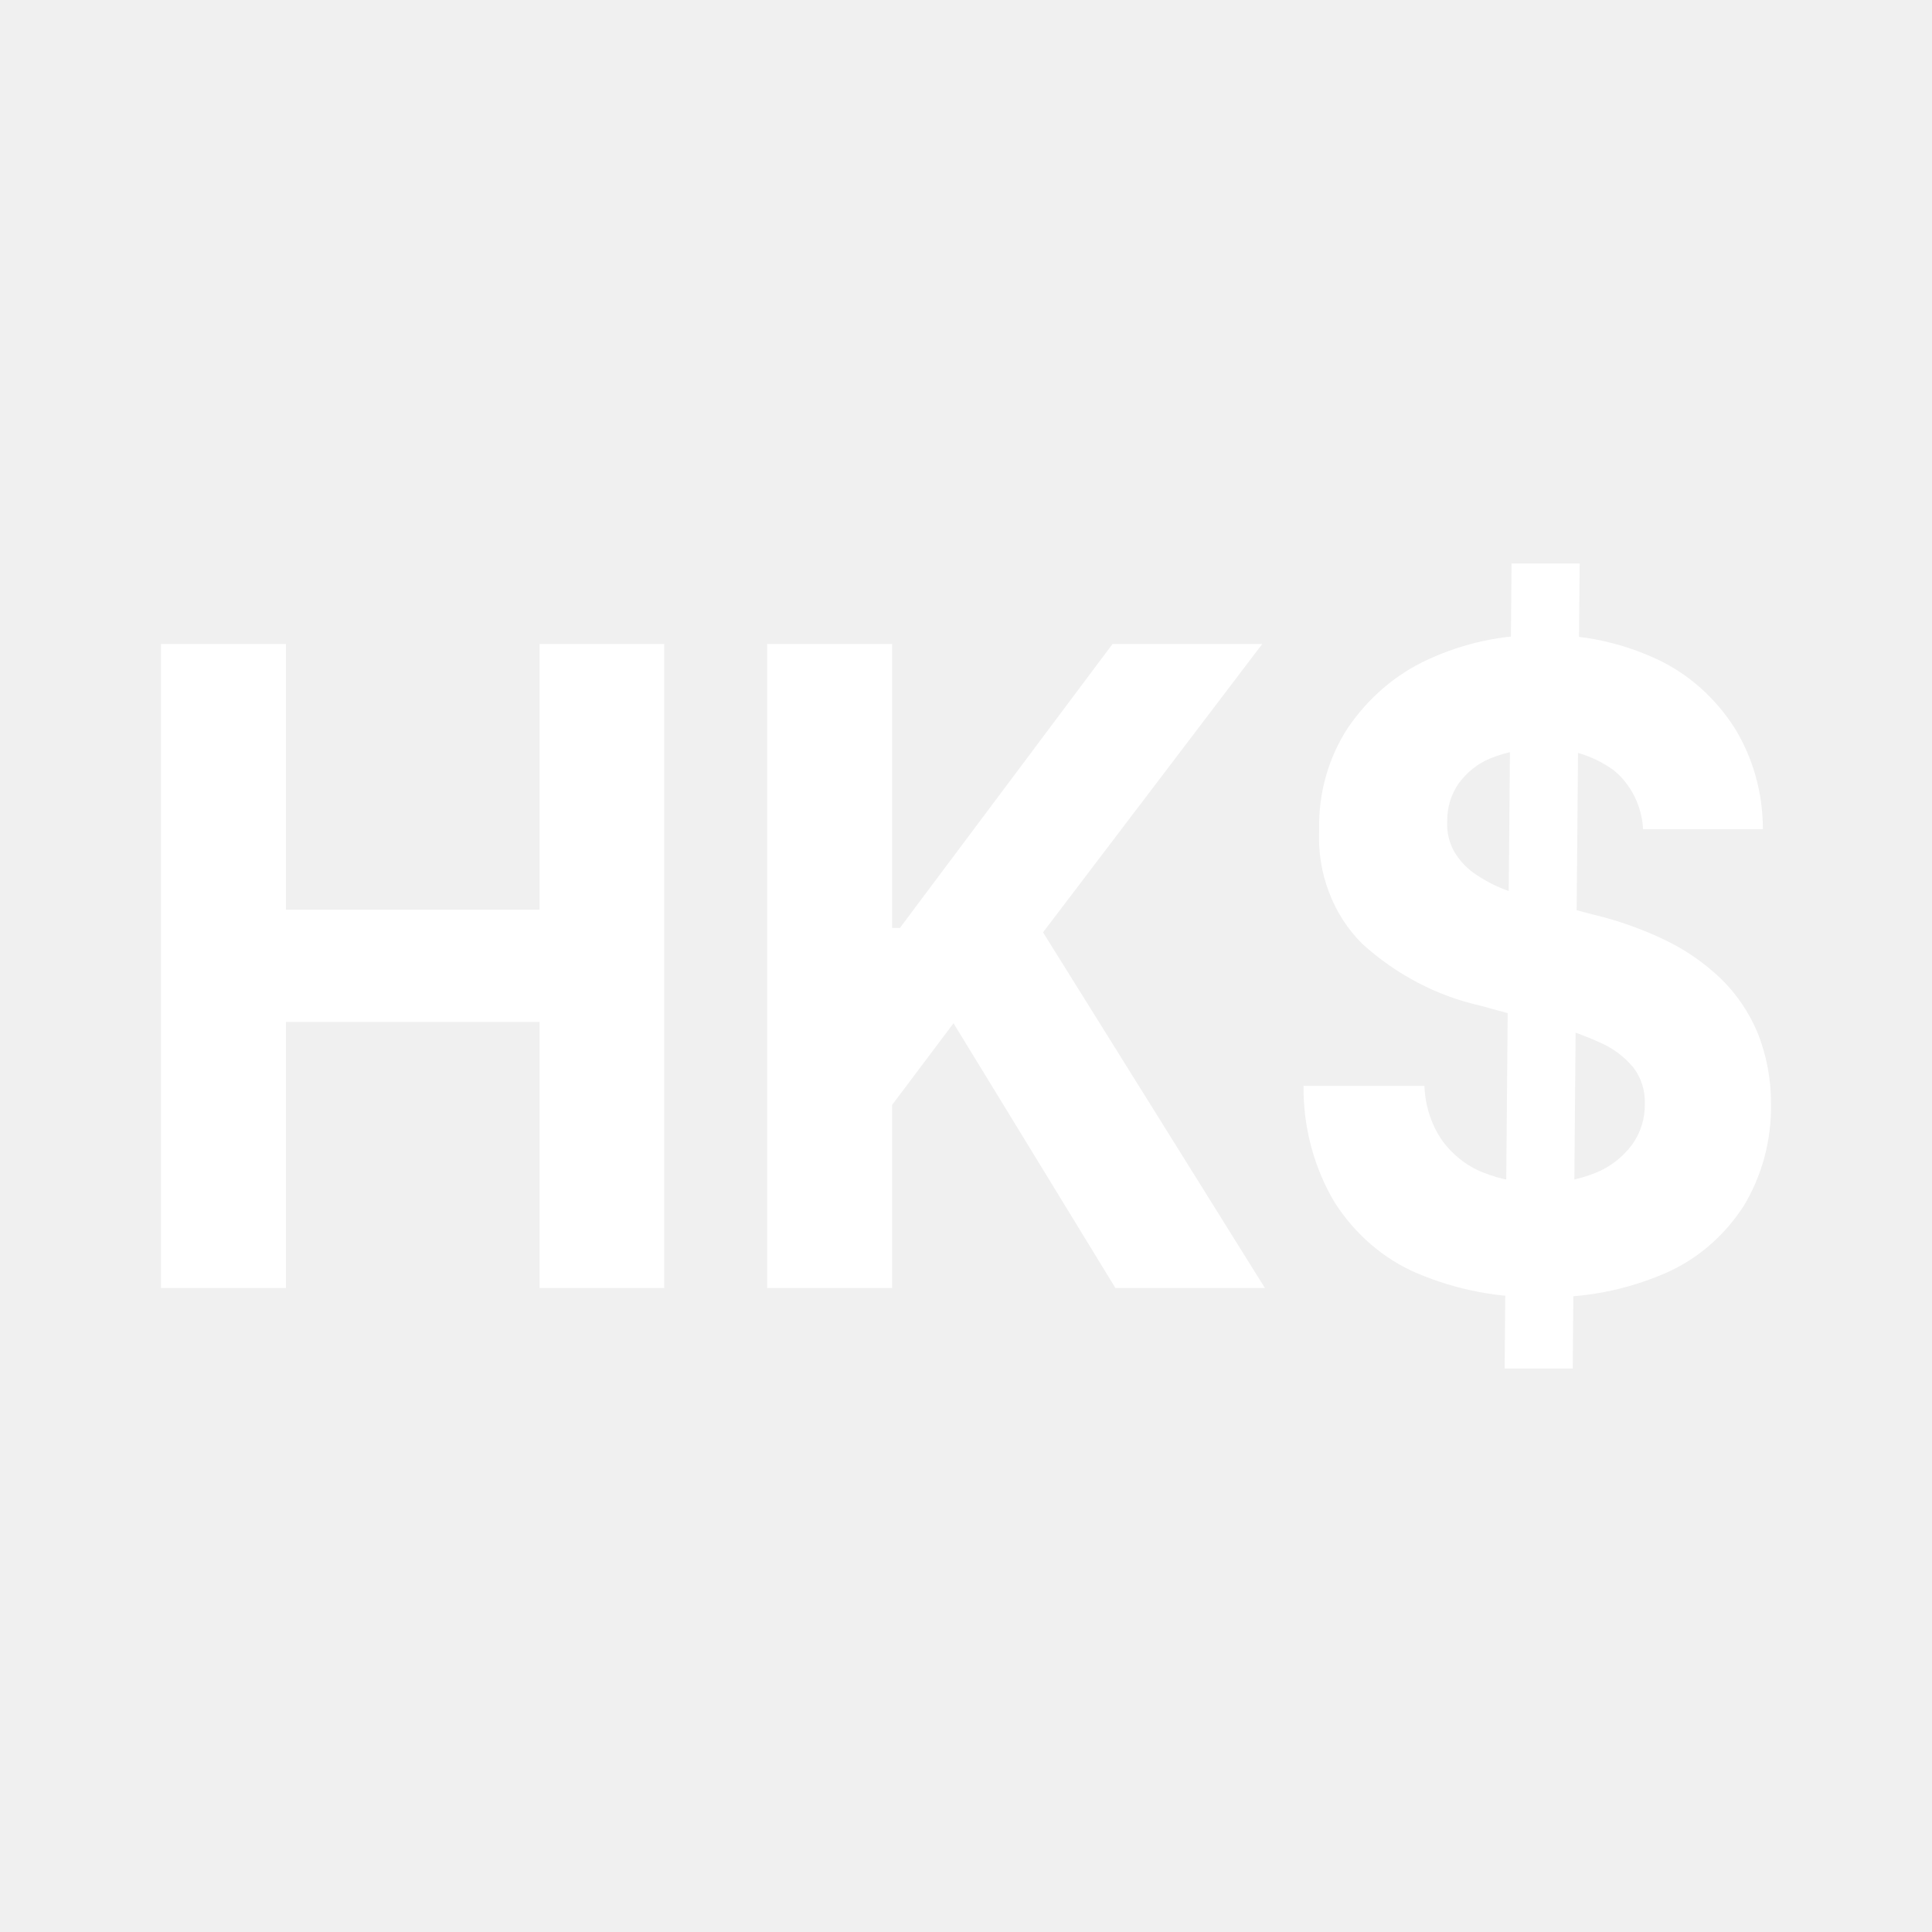
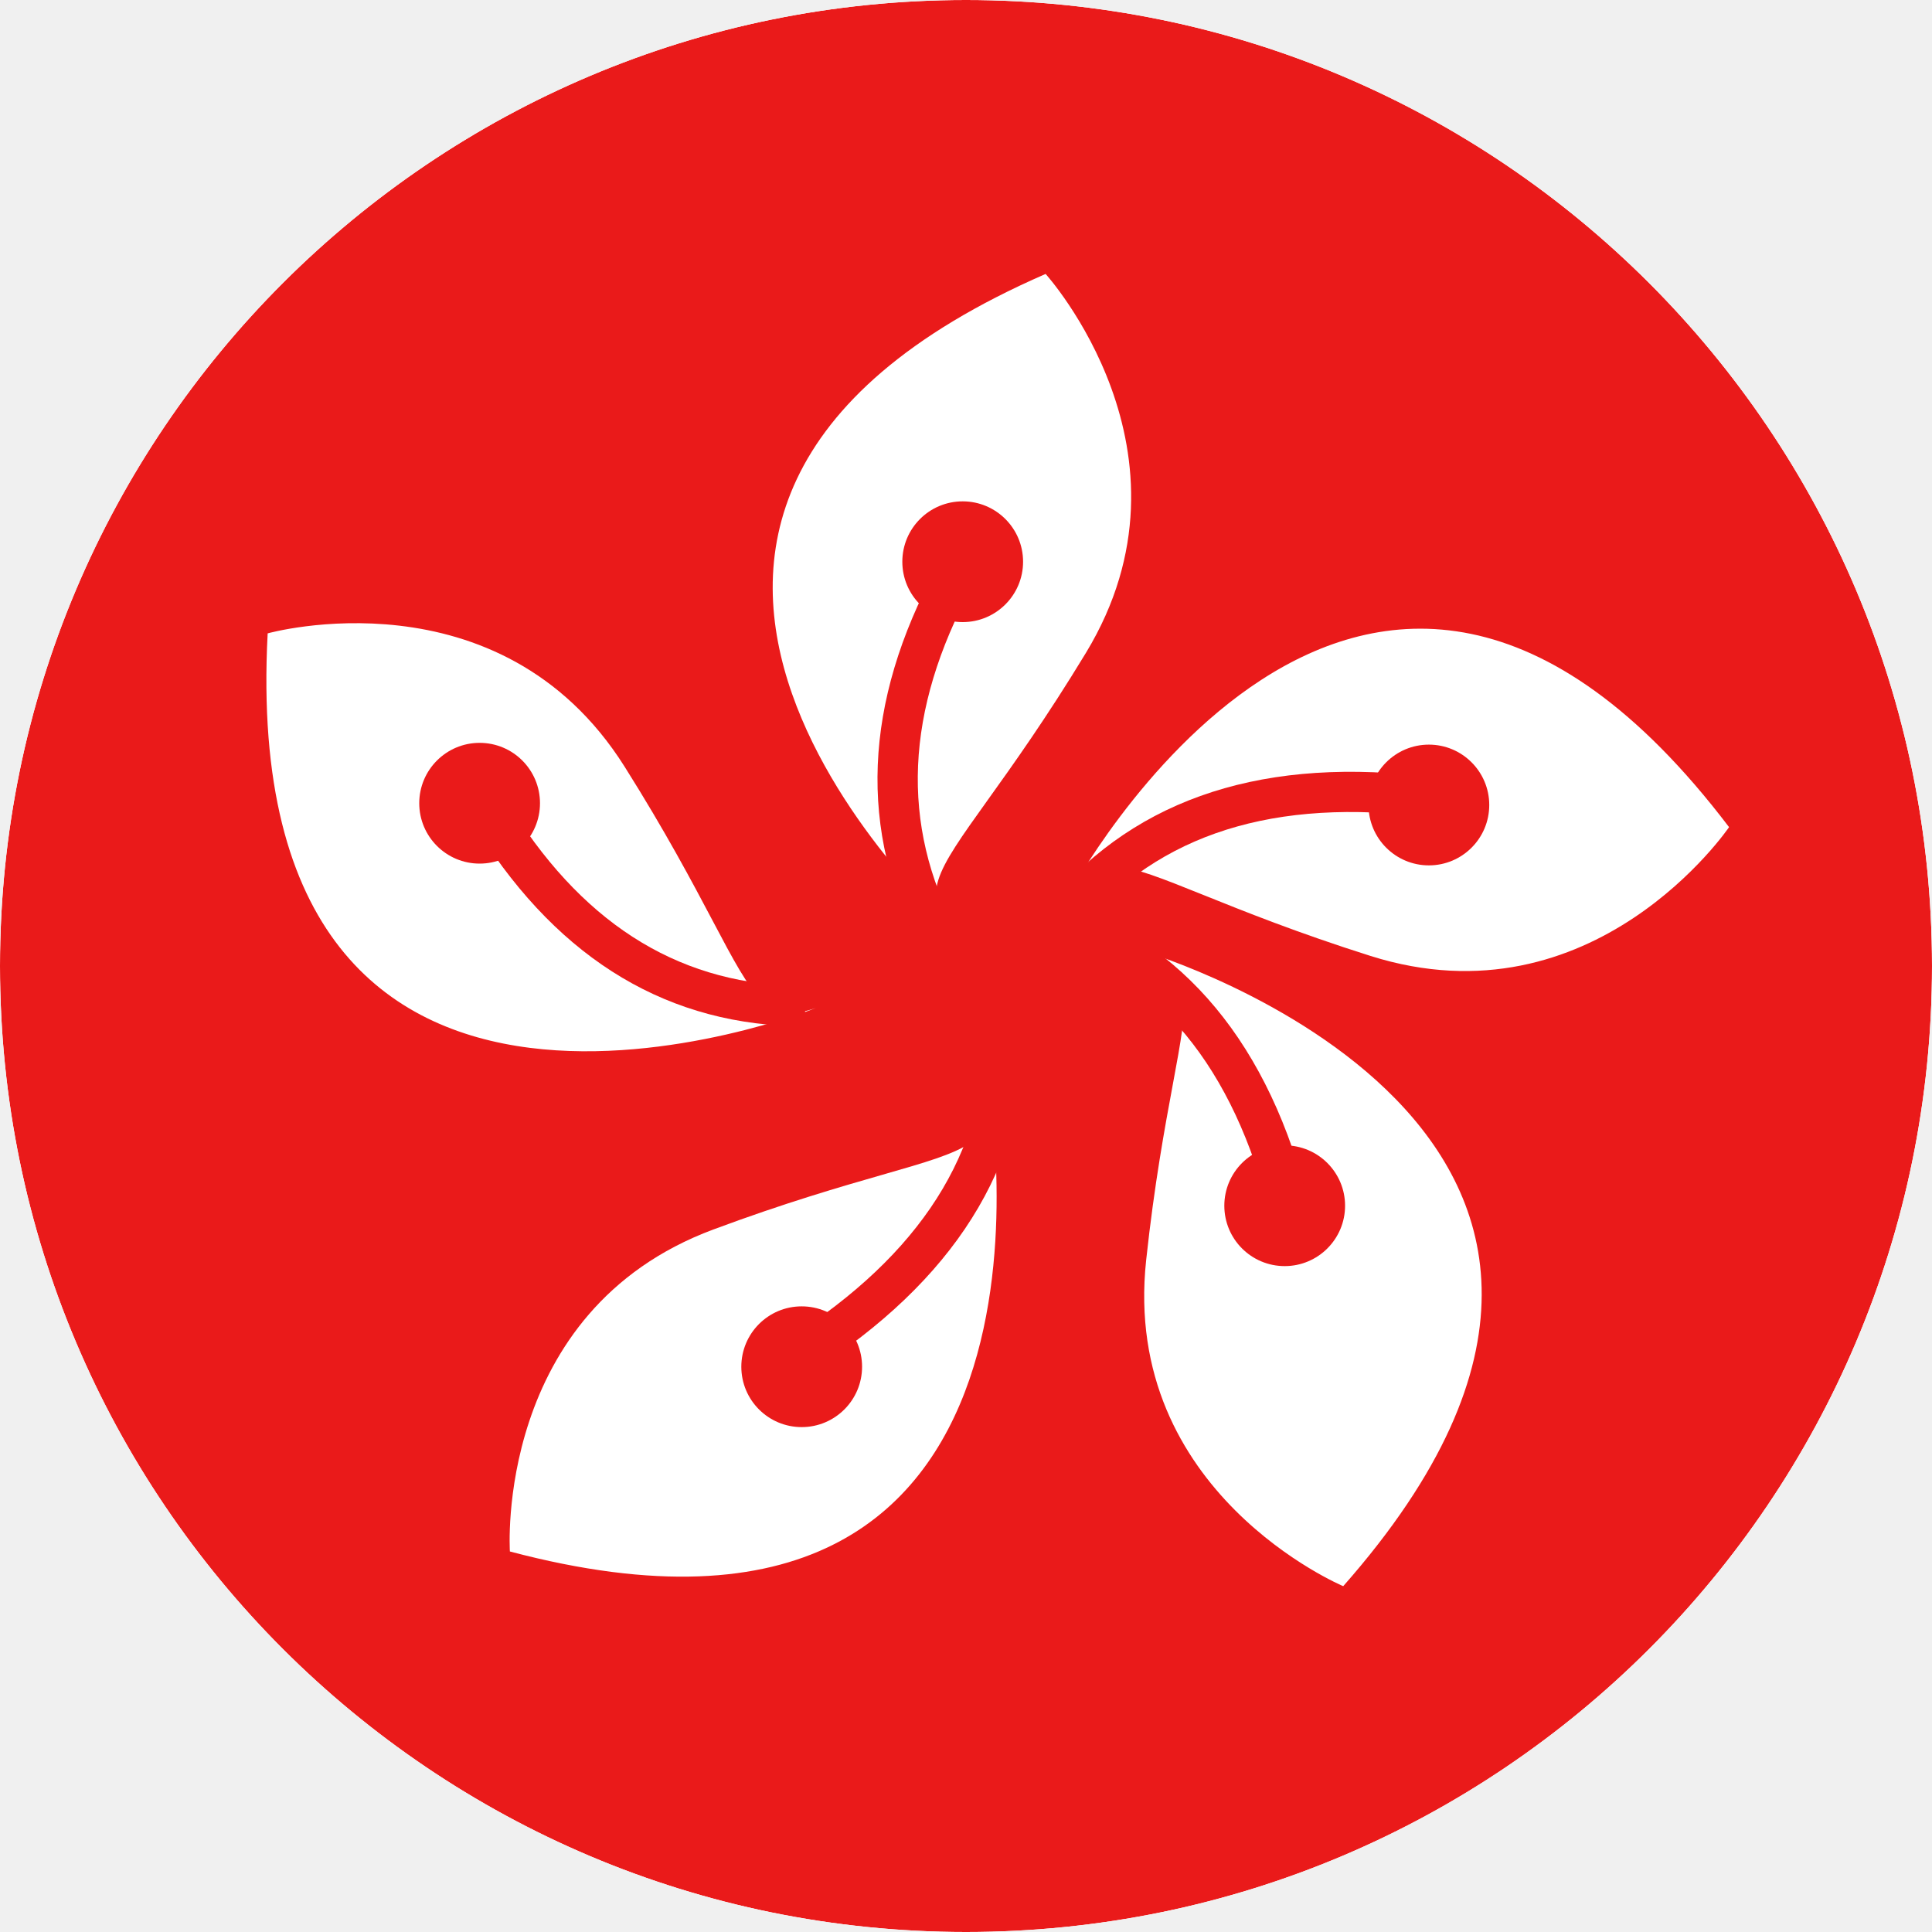
<svg xmlns="http://www.w3.org/2000/svg" width="24" height="24" viewBox="0 0 24 24" fill="none">
-   <path d="M2 16V8H3.552V11.301H6.703V8H8.251V16H6.703V12.695H3.552V16H2Z" fill="white" />
-   <path d="M9.53 16V8H11.082V11.527H11.179L13.82 8H15.68L12.957 11.582L15.713 16H13.856L11.845 12.711L11.082 13.726V16L9.53 16Z" fill="white" />
-   <path d="M20.411 10.301C20.403 10.156 20.366 10.016 20.302 9.889C20.238 9.762 20.15 9.652 20.043 9.566C19.781 9.378 19.471 9.286 19.157 9.305C18.939 9.298 18.721 9.337 18.516 9.42C18.358 9.483 18.22 9.594 18.116 9.738C18.025 9.871 17.976 10.033 17.978 10.199C17.97 10.331 18 10.462 18.062 10.574C18.127 10.685 18.213 10.779 18.315 10.85C18.432 10.931 18.557 10.998 18.688 11.049C18.835 11.107 18.986 11.155 19.139 11.191L19.799 11.363C20.101 11.435 20.397 11.54 20.68 11.676C20.934 11.796 21.168 11.958 21.376 12.156C21.569 12.343 21.725 12.572 21.833 12.828C21.945 13.108 22.002 13.41 22 13.715C22.007 14.167 21.887 14.611 21.657 14.987C21.413 15.361 21.074 15.65 20.682 15.818C20.195 16.028 19.674 16.128 19.15 16.113C18.622 16.126 18.096 16.025 17.604 15.817C17.19 15.64 16.833 15.334 16.579 14.936C16.322 14.505 16.188 14.002 16.193 13.489H17.695C17.703 13.73 17.777 13.963 17.908 14.158C18.039 14.341 18.214 14.48 18.413 14.561C18.643 14.654 18.887 14.7 19.132 14.695C19.366 14.701 19.599 14.658 19.818 14.571C19.995 14.501 20.152 14.381 20.272 14.223C20.378 14.078 20.436 13.897 20.433 13.711C20.438 13.546 20.386 13.384 20.288 13.258C20.171 13.12 20.026 13.013 19.865 12.946C19.645 12.847 19.418 12.769 19.186 12.711L18.387 12.492C17.848 12.371 17.344 12.107 16.921 11.723C16.742 11.545 16.601 11.327 16.509 11.083C16.416 10.839 16.375 10.576 16.387 10.312C16.376 9.858 16.501 9.413 16.743 9.043C16.998 8.668 17.34 8.376 17.734 8.195C18.187 7.985 18.676 7.881 19.168 7.89C19.659 7.879 20.146 7.983 20.596 8.195C20.979 8.376 21.309 8.67 21.548 9.043C21.777 9.415 21.9 9.853 21.899 10.301L20.411 10.301ZM18.691 17L18.777 7H19.623L19.537 17H18.691Z" fill="white" />
+   <g clip-path="url(#clip0_5854_18834)">
+     <path d="M0 12C0 5.373 5.373 0 12 0V0C18.627 0 24 5.373 24 12V12C24 18.627 18.627 24 12 24V24C5.373 24 0 18.627 0 12V12Z" fill="white" />
+     <mask id="mask0_5854_18834" style="mask-type:alpha" maskUnits="userSpaceOnUse" x="-4" y="0" width="32" height="24">
+       <rect x="-4" width="32" height="24" fill="white" />
+     </mask>
+     <g mask="url(#mask0_5854_18834)">
+       <path fill-rule="evenodd" clip-rule="evenodd" d="M-4 0V24H28V0H-4Z" fill="#EA1A1A" />
+       <mask id="mask1_5854_18834" style="mask-type:alpha" maskUnits="userSpaceOnUse" x="-4" y="0" width="32" height="24">
+         <path fill-rule="evenodd" clip-rule="evenodd" d="M-4 0V24H28V0H-4Z" fill="white" />
+       </mask>
+       <g mask="url(#mask1_5854_18834)">
+         <path fill-rule="evenodd" clip-rule="evenodd" d="M11.87 11.575C11.87 11.575 6.08 6.412 12.989 3.403C12.989 3.403 14.998 5.62 13.491 8.108C12.996 8.924 12.579 9.507 12.265 9.945C11.623 10.842 11.416 11.132 11.87 11.575ZM3.325 7.868C2.927 15.392 10.134 12.522 10.134 12.522C9.536 12.729 9.369 12.415 8.854 11.44L8.854 11.44C8.602 10.963 8.267 10.33 7.758 9.522C6.206 7.061 3.325 7.868 3.325 7.868ZM14.238 11.827C14.238 11.827 21.67 14.052 16.686 19.704C16.686 19.704 13.927 18.546 14.238 15.654C14.34 14.706 14.471 14.001 14.569 13.472C14.771 12.386 14.836 12.036 14.238 11.827ZM12.285 13.562C12.285 13.562 13.617 21.204 6.334 19.273C6.334 19.273 6.135 16.287 8.862 15.273C9.756 14.94 10.445 14.742 10.963 14.593L10.963 14.593L10.963 14.593L10.963 14.593C12.023 14.289 12.365 14.19 12.285 13.562ZM21.479 10.275C16.923 4.273 13.274 11.118 13.274 11.118C13.597 10.574 13.927 10.707 14.95 11.118C15.45 11.319 16.115 11.587 17.025 11.875C19.799 12.751 21.479 10.275 21.479 10.275Z" fill="white" />
+         <path d="M5.95 10.342L6.372 10.074C7.299 11.532 8.501 12.249 10.001 12.249V12.749C8.323 12.749 6.965 11.939 5.95 10.342Z" fill="#EA1A1A" />
+         <path fill-rule="evenodd" clip-rule="evenodd" d="M17.75 10.75C18.164 10.75 18.5 10.414 18.5 10C18.5 9.586 18.164 9.25 17.75 9.25C17.336 9.25 17 9.586 17 10C17 10.414 17.336 10.75 17.75 10.75Z" fill="#EA1A1A" />
+         <path fill-rule="evenodd" clip-rule="evenodd" d="M15.959 15.728C16.373 15.728 16.709 15.392 16.709 14.978C16.709 14.564 16.373 14.228 15.959 14.228C15.544 14.228 15.209 14.564 15.209 14.978C15.209 15.392 15.544 15.728 15.959 15.728Z" fill="#EA1A1A" />
+         <path fill-rule="evenodd" clip-rule="evenodd" d="M9.959 17.728C10.373 17.728 10.709 17.392 10.709 16.978C10.709 16.564 10.373 16.228 9.959 16.228C9.544 16.228 9.209 16.564 9.209 16.978C9.209 17.392 9.544 17.728 9.959 17.728Z" fill="#EA1A1A" />
+         <path fill-rule="evenodd" clip-rule="evenodd" d="M5.958 10.728C6.373 10.728 6.708 10.392 6.708 9.978C6.708 9.564 6.373 9.228 5.958 9.228C5.544 9.228 5.208 9.564 5.208 9.978C5.208 10.392 5.544 10.728 5.958 10.728Z" fill="#EA1A1A" />
+         <path fill-rule="evenodd" clip-rule="evenodd" d="M11.959 7.728C12.373 7.728 12.709 7.392 12.709 6.978C12.709 6.564 12.373 6.228 11.959 6.228C11.544 6.228 11.209 6.564 11.209 6.978C11.209 7.392 11.544 7.728 11.959 7.728Z" fill="#EA1A1A" />
+         <path d="M11.634 7.053L12.074 7.291C11.242 8.827 11.183 10.244 11.888 11.57L11.446 11.805C10.659 10.324 10.725 8.73 11.634 7.053Z" fill="#EA1A1A" />
+         <path d="M18.015 9.686L17.94 10.18C15.984 9.884 14.52 10.296 13.518 11.41L13.146 11.075C14.271 9.826 15.904 9.366 18.015 9.686Z" fill="#EA1A1A" />
+         <path d="M16.351 15.365L15.861 15.463C15.471 13.524 14.582 12.29 13.193 11.729L13.38 11.265C14.939 11.895 15.93 13.272 16.351 15.365Z" fill="#EA1A1A" />
+         <path d="M9.907 17.15L9.646 16.723C11.335 15.693 12.191 14.436 12.243 12.939L12.743 12.956C12.684 14.636 11.729 16.038 9.907 17.15Z" fill="#EA1A1A" />
+       </g>
+     </g>
+   </g>
+   <defs>
+     <clipPath id="clip0_5854_18834">
+       <path d="M0 12C0 5.373 5.373 0 12 0V0C18.627 0 24 5.373 24 12V12C24 18.627 18.627 24 12 24V24C5.373 24 0 18.627 0 12V12Z" fill="white" />
+     </clipPath>
+   </defs>
</svg>
